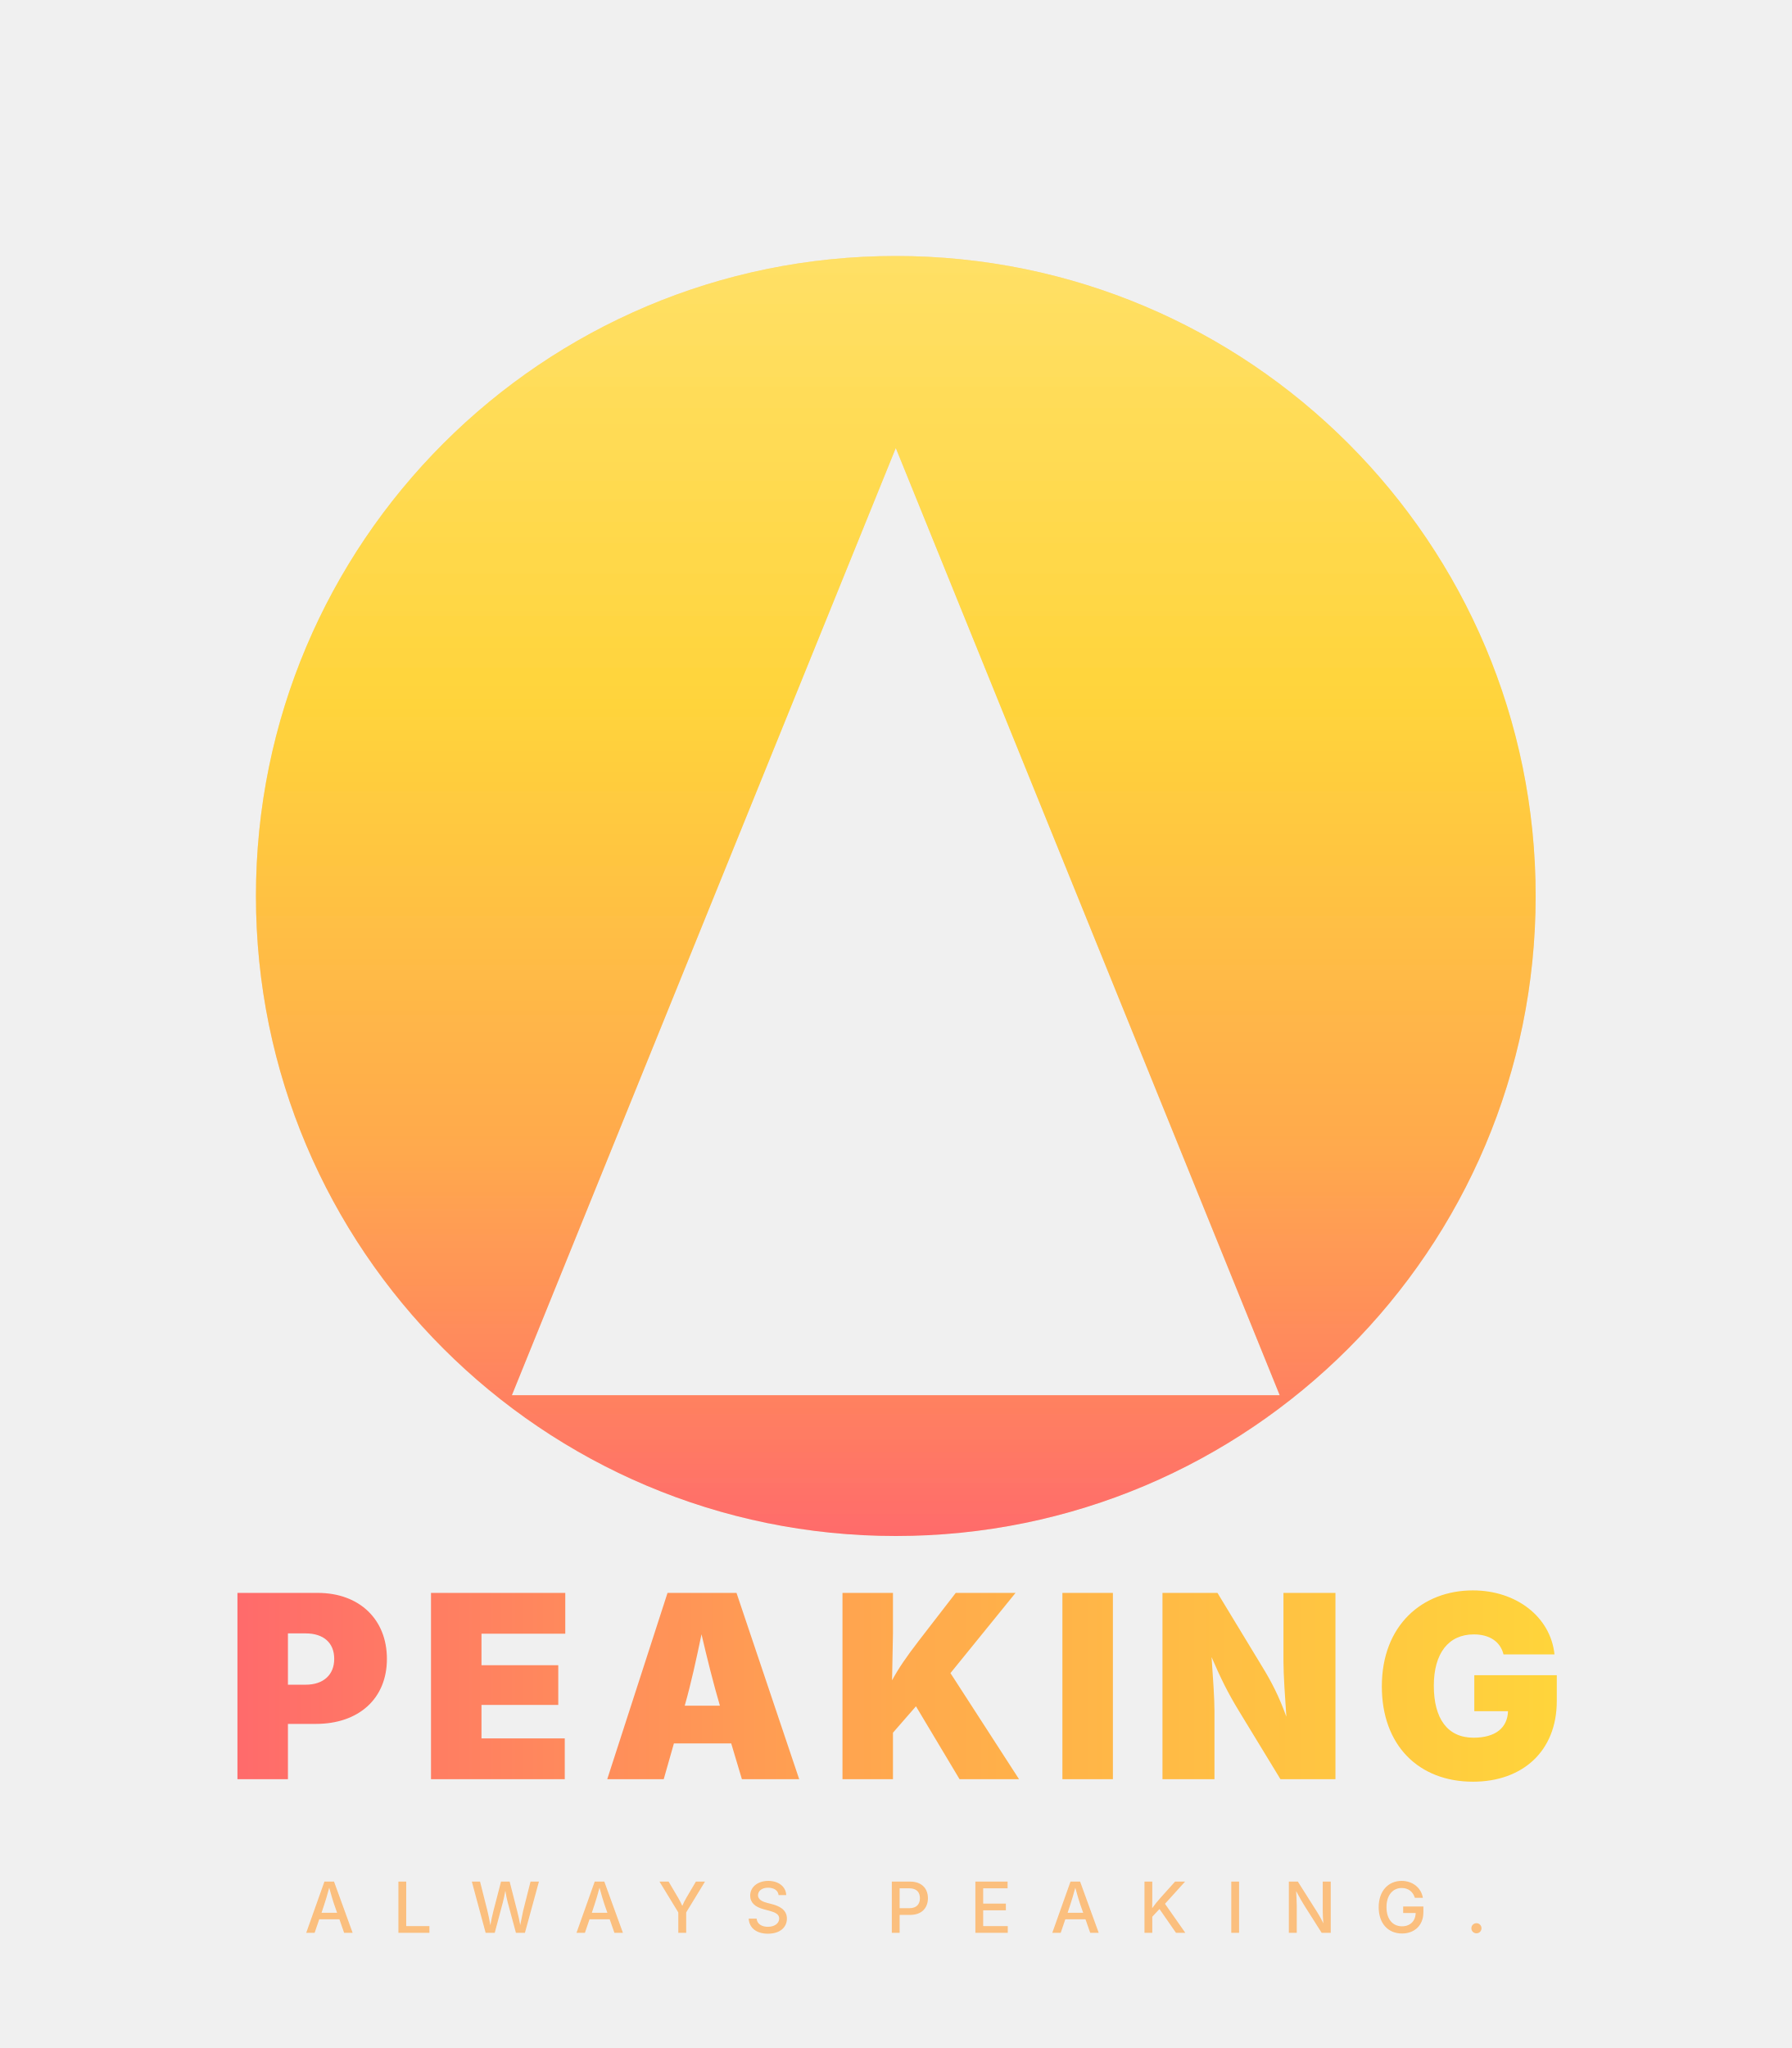
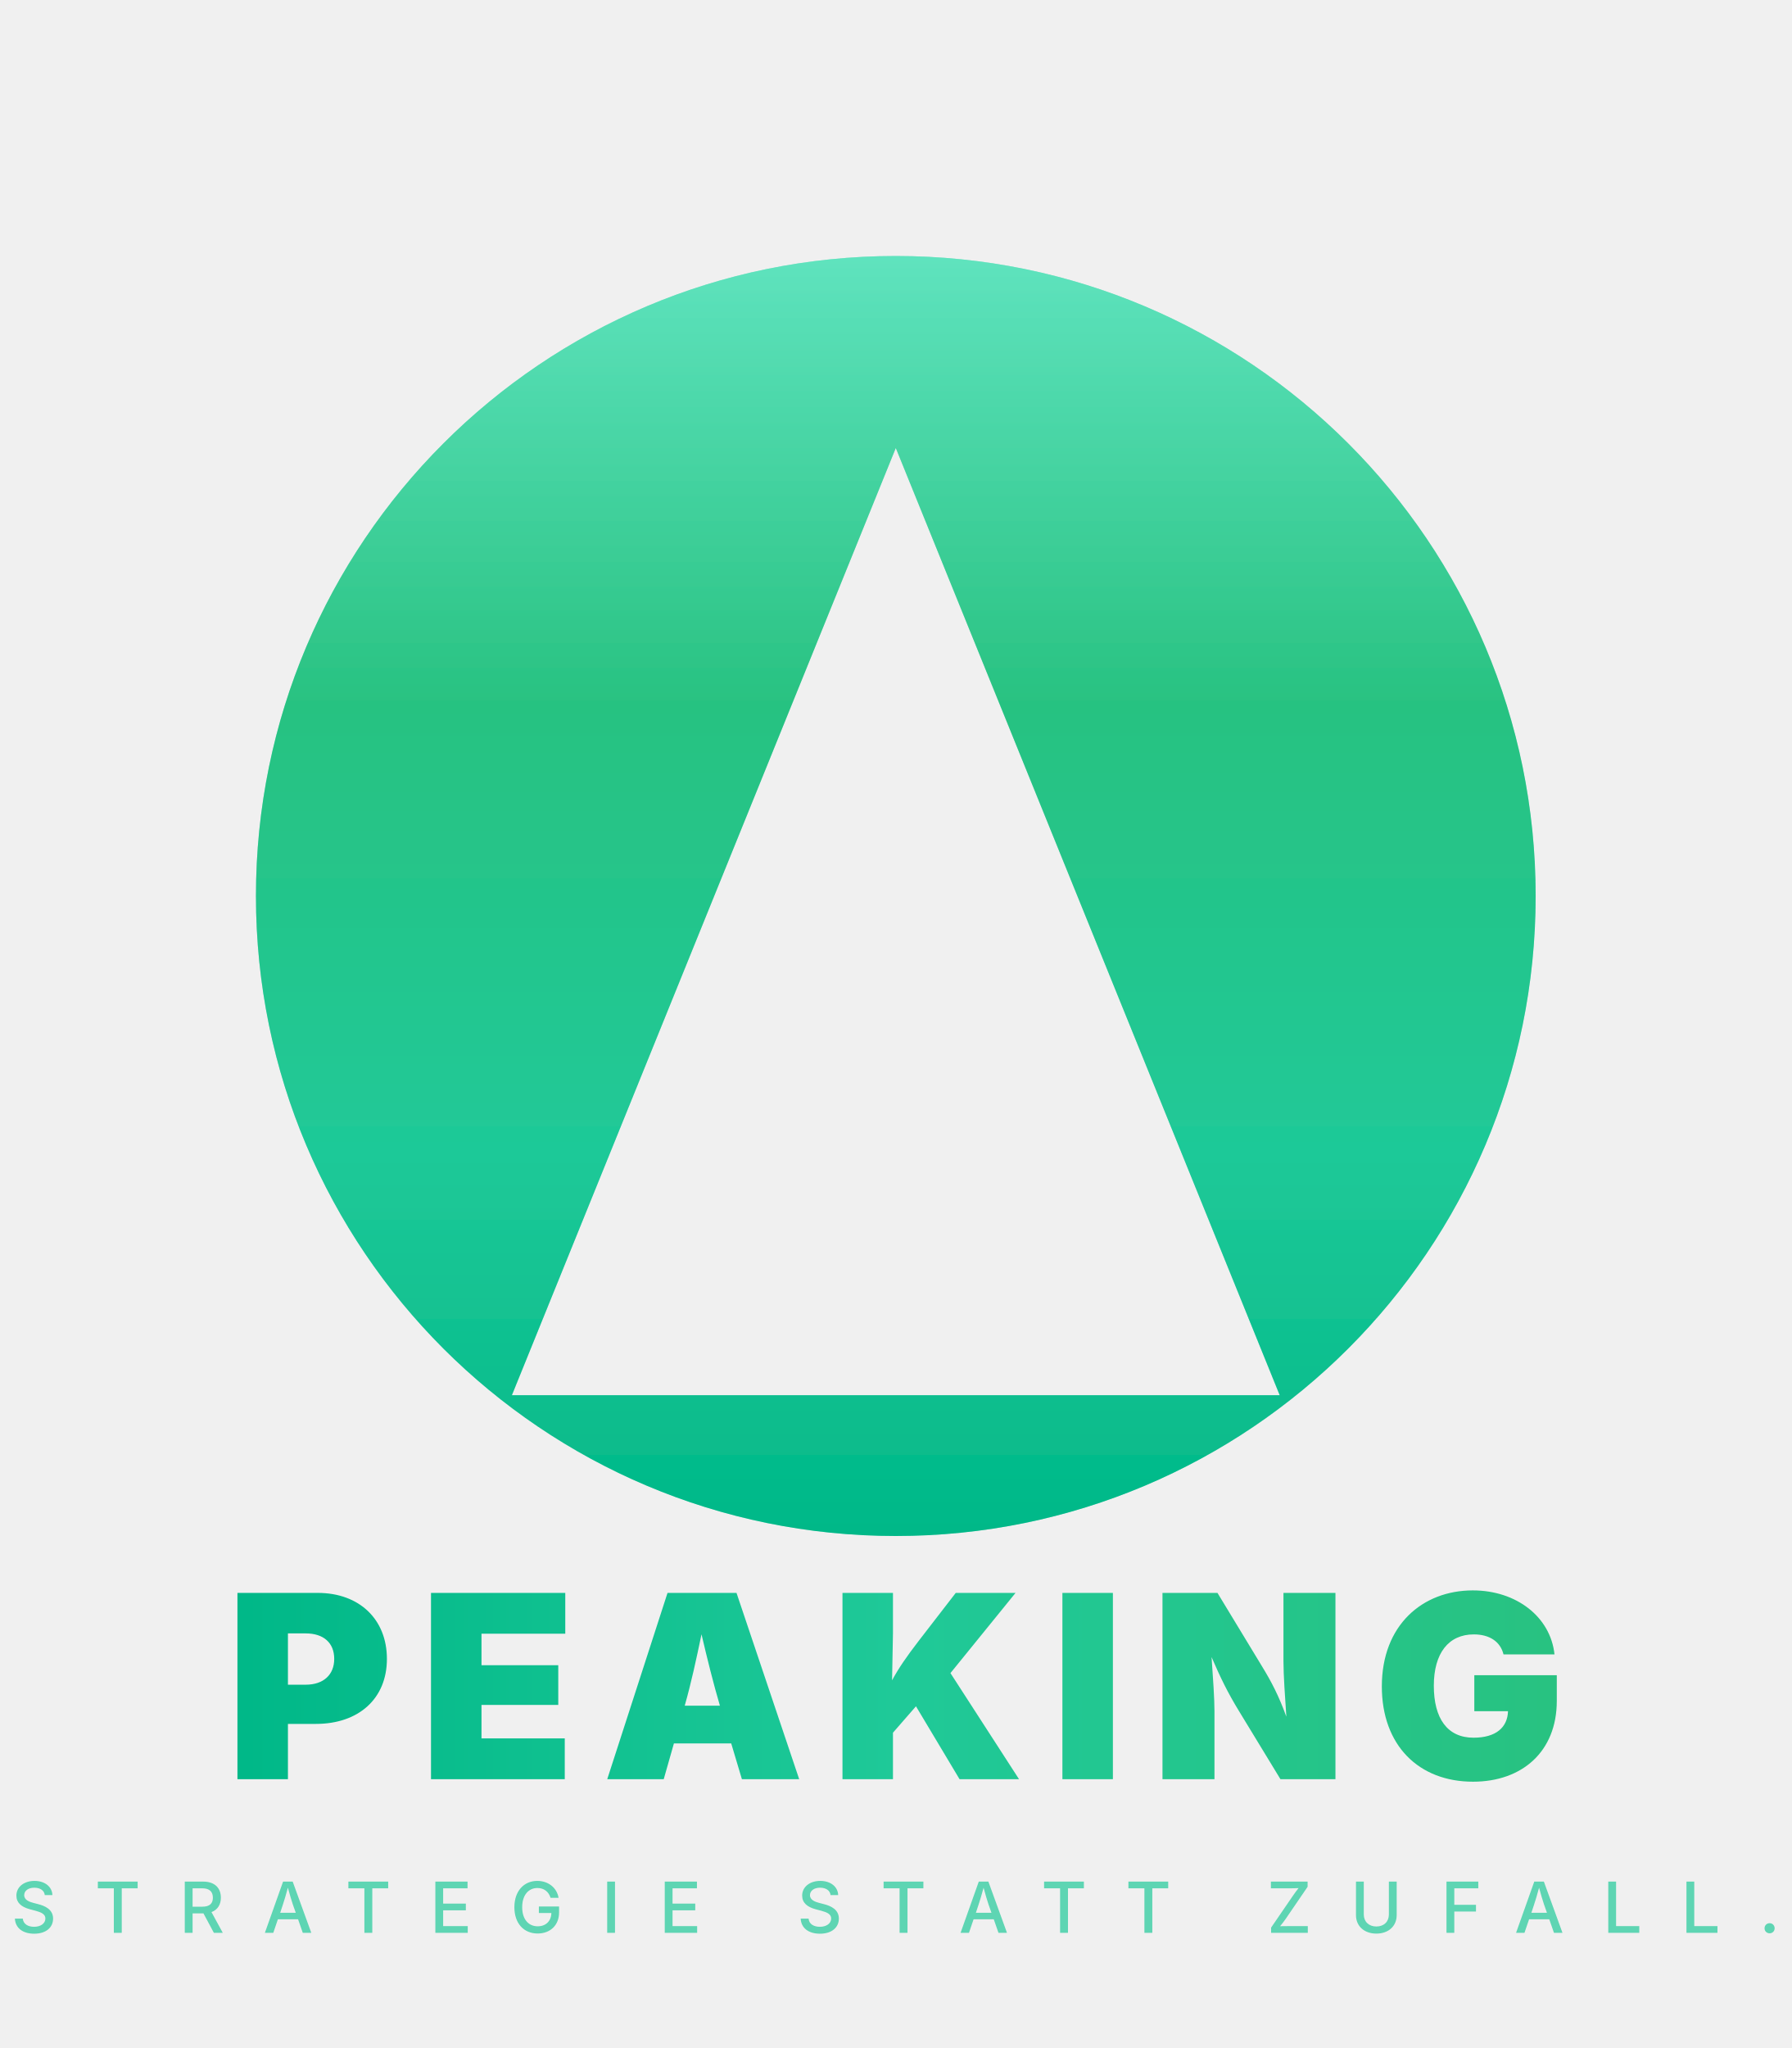
<svg xmlns="http://www.w3.org/2000/svg" viewBox="0 0 280 320" fill="none">
  <defs>
    <linearGradient id="sunFillD" x1="50%" y1="0%" x2="50%" y2="100%">
-       <stop offset="0%" stop-color="#FFE066" />
-       <stop offset="35%" stop-color="#FFD43B" />
-       <stop offset="70%" stop-color="#FFA94D" />
-       <stop offset="100%" stop-color="#FF6B6B" />
+       <stop offset="0%" stop-color="#5FE3BE" />
+       <stop offset="35%" stop-color="#28C281" />
+       <stop offset="70%" stop-color="#1FC998" />
+       <stop offset="100%" stop-color="#00B888" />
    </linearGradient>
    <mask id="peakCutD">
      <rect x="0" y="0" width="280" height="280" fill="white" />
      <path d="M 140 70 L 200 218 L 80 218 Z" fill="black" />
    </mask>
    <linearGradient id="wordmarkD" x1="0%" y1="0%" x2="100%" y2="0%">
-       <stop offset="0%" stop-color="#FF6B6B" />
-       <stop offset="50%" stop-color="#FFA94D" />
-       <stop offset="100%" stop-color="#FFD43B" />
+       <stop offset="0%" stop-color="#00B888" />
+       <stop offset="50%" stop-color="#1FC998" />
+       <stop offset="100%" stop-color="#28C281" />
    </linearGradient>
    <filter id="softShadowD" x="-15%" y="-15%" width="130%" height="130%">
      <feGaussianBlur in="SourceAlpha" stdDeviation="3" />
      <feOffset dx="0" dy="4" />
-       <feFlood flood-color="#FFA94D" flood-opacity="0.35" />
+       <feFlood flood-color="#1FC998" flood-opacity="0.35" />
      <feComposite in2="SourceAlpha" operator="in" />
      <feMerge>
        <feMergeNode />
        <feMergeNode in="SourceGraphic" />
      </feMerge>
    </filter>
  </defs>
  <g filter="url(#softShadowD)">
    <circle cx="140" cy="140" r="100" fill="url(#sunFillD)" mask="url(#peakCutD)" />
  </g>
  <text x="140" y="278" text-anchor="middle" font-family="-apple-system, system-ui, 'Helvetica Neue', sans-serif" font-size="40" font-weight="900" fill="url(#wordmarkD)" letter-spacing="4">PEAKING</text>
-   <text x="140" y="302" text-anchor="middle" font-family="-apple-system, system-ui, sans-serif" font-size="11" font-weight="500" fill="#FFA94D" letter-spacing="6" opacity="0.7">ALWAYS PEAKING.</text>
+   <text x="140" y="302" text-anchor="middle" font-family="-apple-system, system-ui, sans-serif" font-size="11" font-weight="500" fill="#1FC998" letter-spacing="6" opacity="0.7">STRATEGIE STATT ZUFALL.</text>
</svg>
